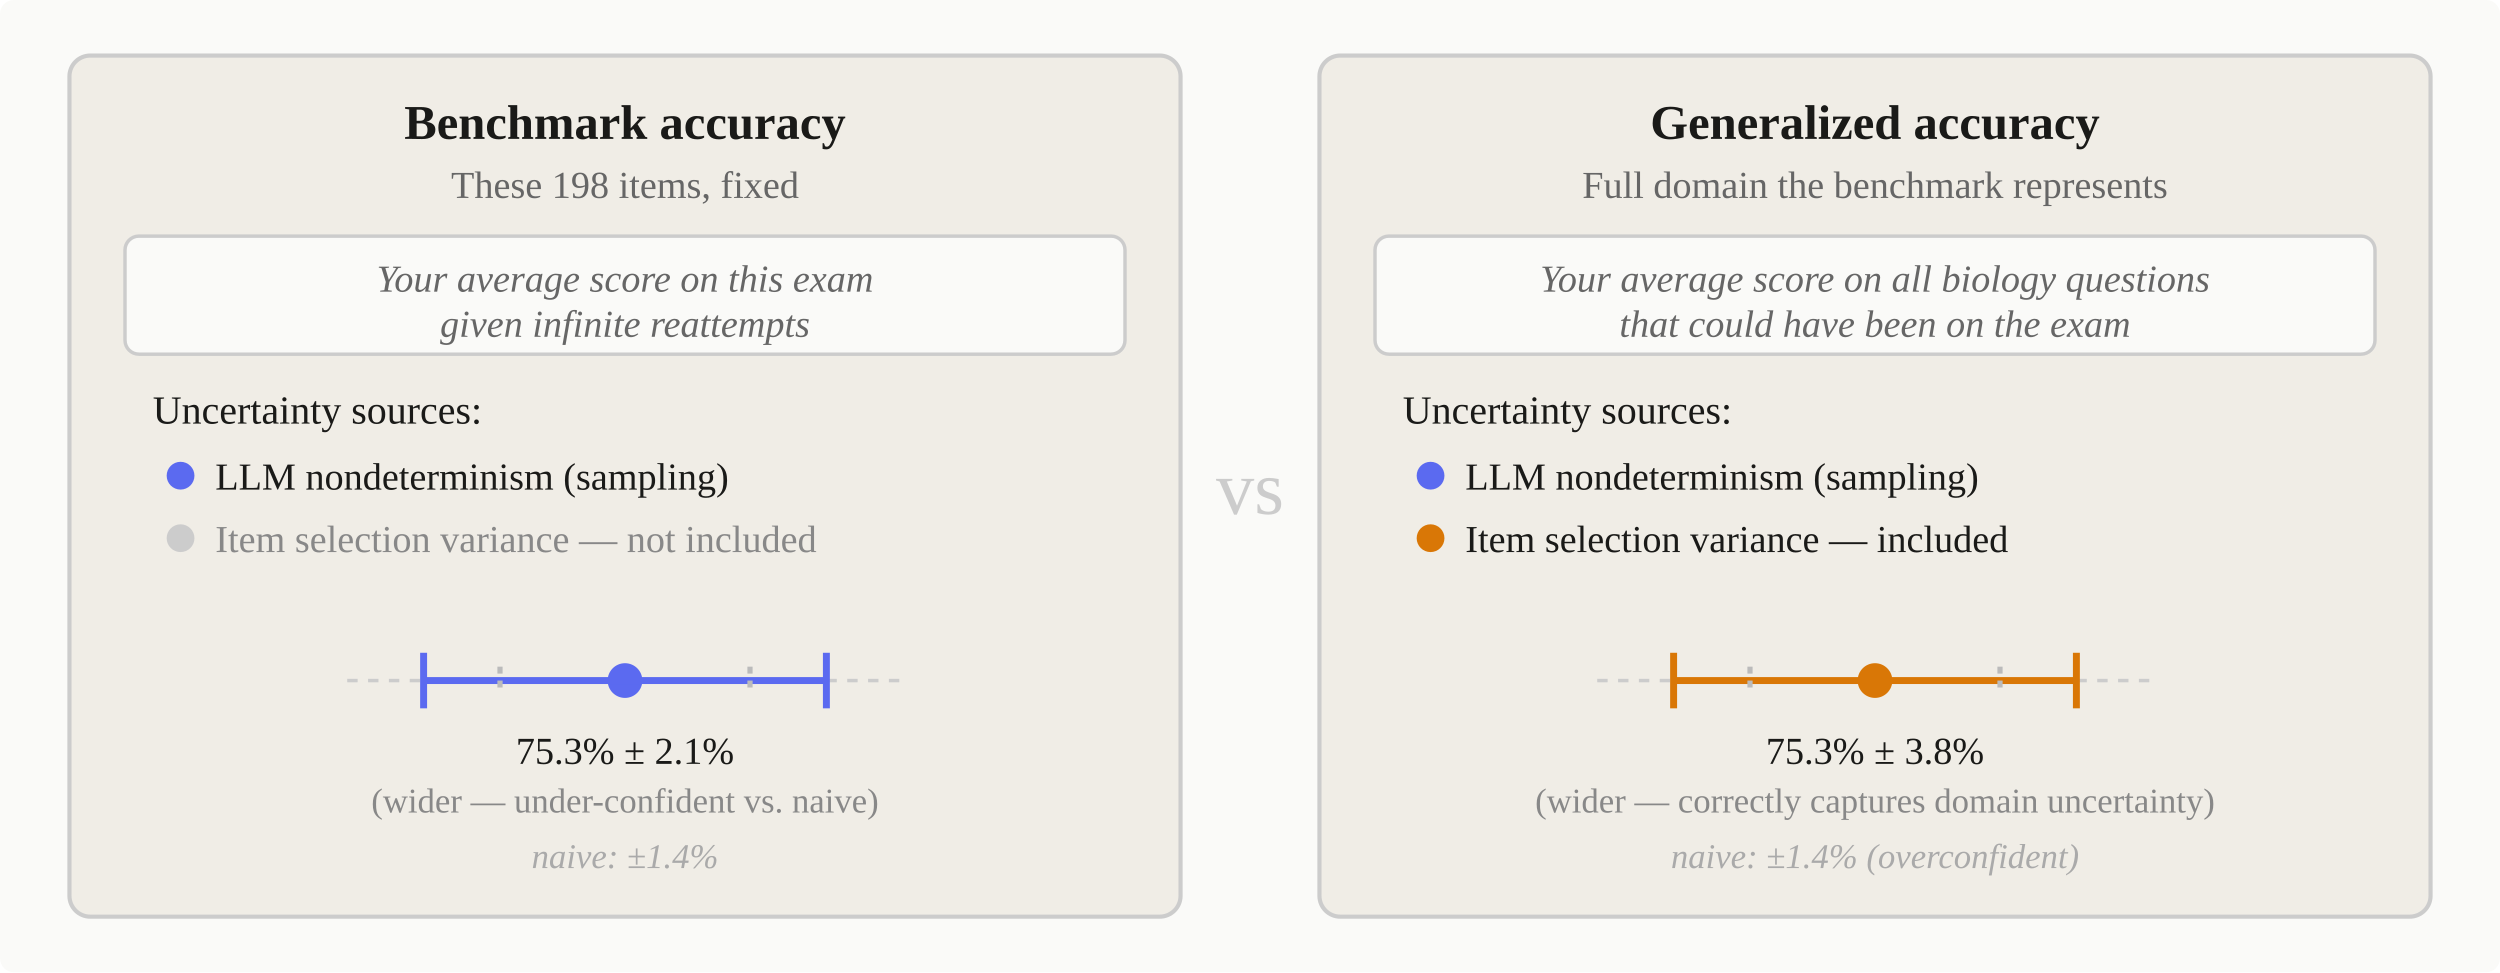
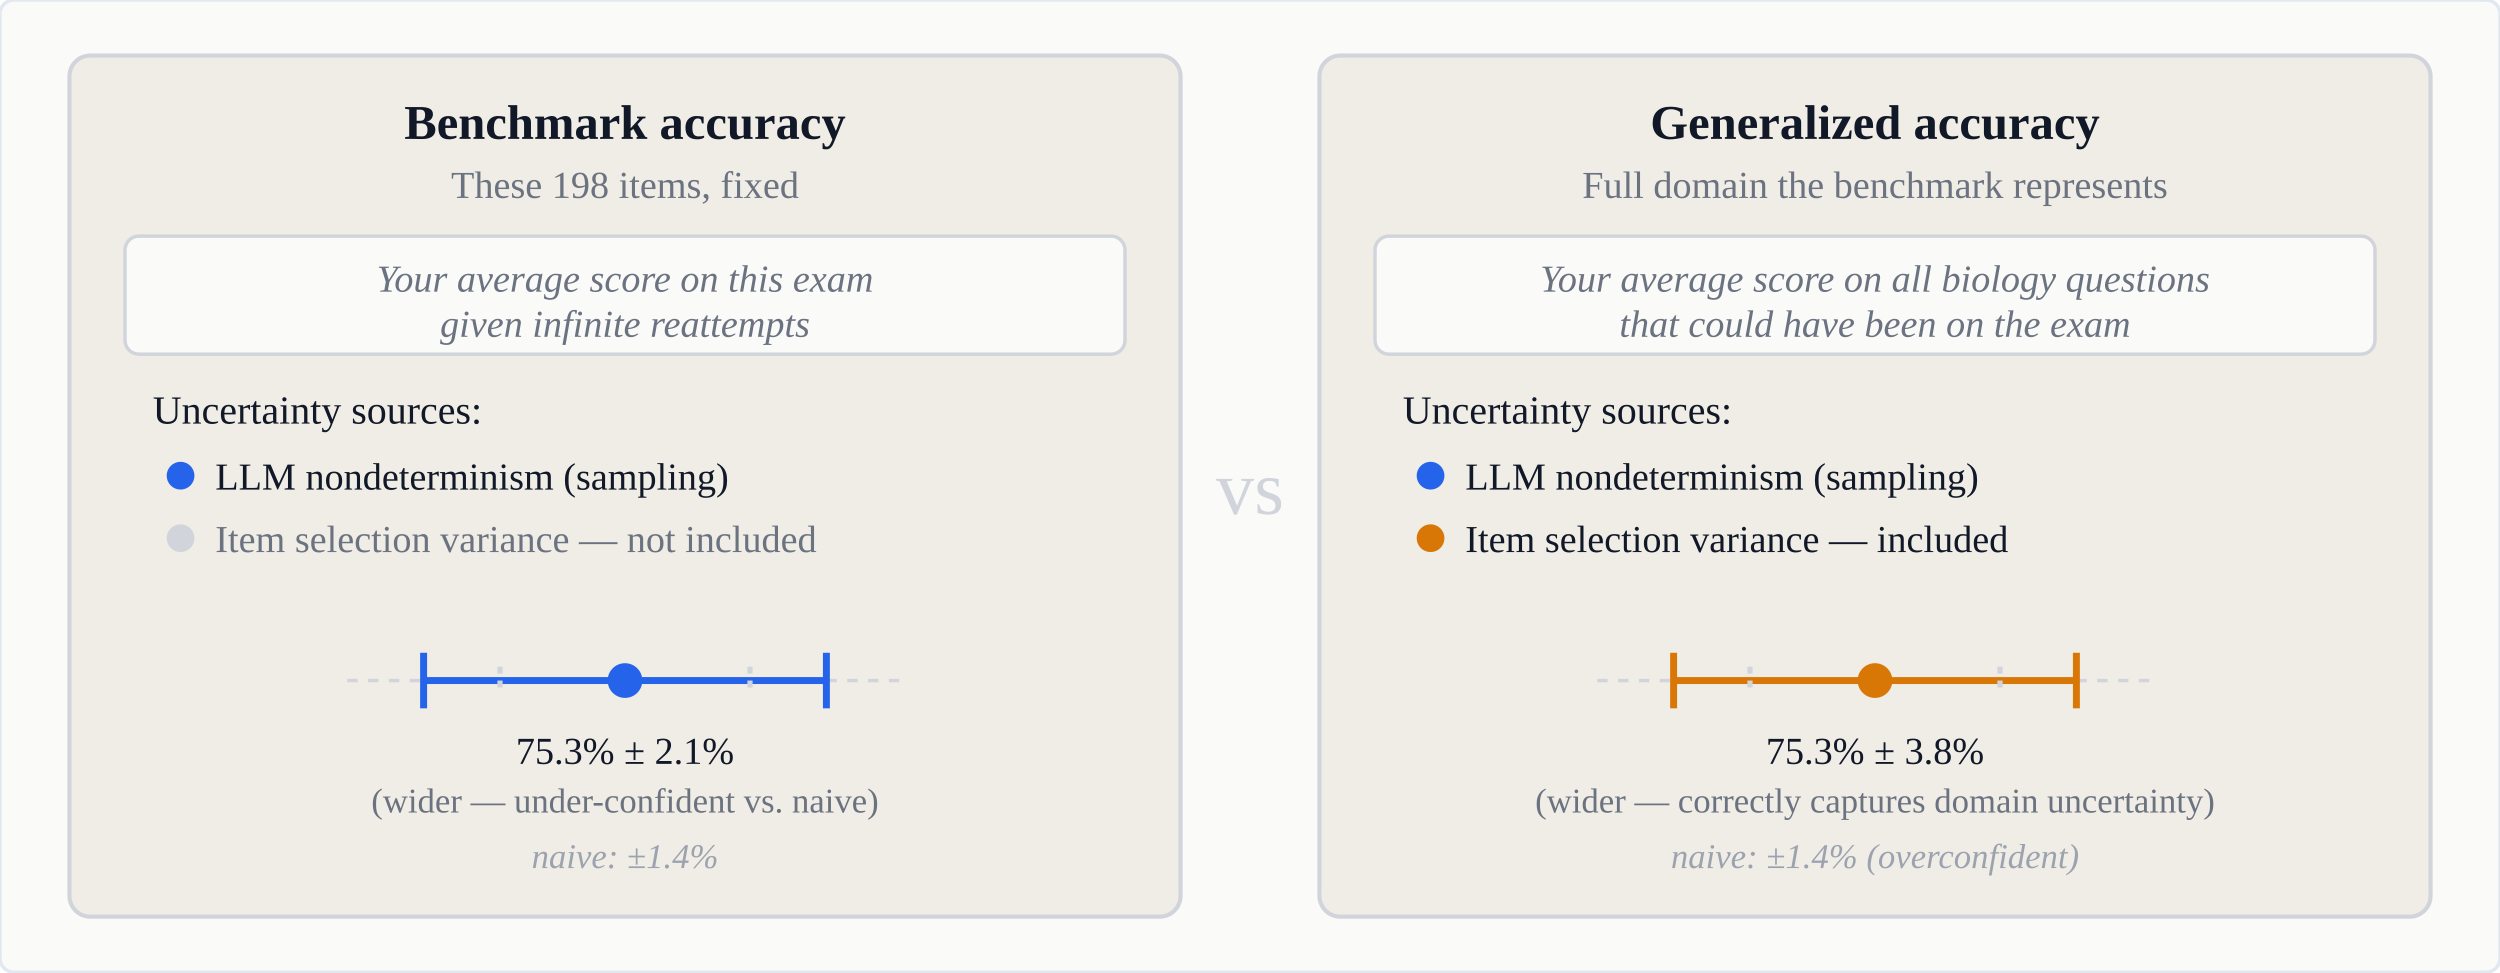
- <svg xmlns="http://www.w3.org/2000/svg" viewBox="0 0 720 280" font-family="Georgia, 'Times New Roman', serif" font-size="13">
+ <svg xmlns="http://www.w3.org/2000/svg" viewBox="0 0 720 280" role="img" font-family="Georgia, 'Times New Roman', serif" font-size="13">
  <defs>
    <marker id="arr" markerWidth="7" markerHeight="5" refX="7" refY="2.5" orient="auto">
-       <polygon points="0 0, 7 2.5, 0 5" fill="var(--text-secondary, #888)" />
+       <polygon points="0 0, 7 2.5, 0 5" fill="#9ca3af" />
    </marker>
    <marker id="arr-accent" markerWidth="7" markerHeight="5" refX="7" refY="2.5" orient="auto">
-       <polygon points="0 0, 7 2.5, 0 5" fill="var(--accent, #5b6af0)" />
+       <polygon points="0 0, 7 2.5, 0 5" fill="#2563eb" />
    </marker>
  </defs>
-   <rect width="720" height="280" fill="var(--bg, #fafaf8)" rx="4" />
-   <rect x="20" y="16" width="320" height="248" rx="6" fill="var(--bg-secondary, #f0ede6)" stroke="var(--border, #ccc)" stroke-width="1.2" />
-   <text x="180" y="40" text-anchor="middle" font-size="14" font-weight="bold" fill="var(--text-primary, #1a1a18)">Benchmark accuracy</text>
-   <text x="180" y="57" text-anchor="middle" font-size="11" fill="var(--text-secondary, #666)">These 198 items, fixed</text>
-   <rect x="36" y="68" width="288" height="34" rx="4" fill="var(--bg, #fafaf8)" stroke="var(--border, #ccc)" stroke-width="1" />
-   <text x="180" y="84" text-anchor="middle" font-size="11" font-style="italic" fill="var(--text-secondary, #666)">Your average score on this exam</text>
-   <text x="180" y="97" text-anchor="middle" font-size="11" font-style="italic" fill="var(--text-secondary, #666)">given infinite reattempts</text>
-   <text x="44" y="122" font-size="11.5" fill="var(--text-primary, #1a1a18)">Uncertainty sources:</text>
-   <circle cx="52" cy="137" r="4" fill="var(--accent, #5b6af0)" />
-   <text x="62" y="141" font-size="11" fill="var(--text-primary, #1a1a18)">LLM nondeterminism (sampling)</text>
-   <circle cx="52" cy="155" r="4" fill="var(--border, #ccc)" />
-   <text x="62" y="159" font-size="11" fill="var(--text-secondary, #888)">Item selection variance — not included</text>
-   <line x1="100" y1="196" x2="260" y2="196" stroke="var(--border, #ccc)" stroke-width="1" stroke-dasharray="3,3" />
-   <circle cx="180" cy="196" r="5" fill="var(--accent, #5b6af0)" />
-   <line x1="122" y1="188" x2="122" y2="204" stroke="var(--accent, #5b6af0)" stroke-width="2" />
-   <line x1="238" y1="188" x2="238" y2="204" stroke="var(--accent, #5b6af0)" stroke-width="2" />
-   <line x1="122" y1="196" x2="238" y2="196" stroke="var(--accent, #5b6af0)" stroke-width="2" />
-   <text x="180" y="220" text-anchor="middle" font-size="11" fill="var(--text-primary, #1a1a18)">75.3% ± 2.1%</text>
-   <text x="180" y="234" text-anchor="middle" font-size="10" fill="var(--text-secondary, #888)">(wider — under-confident vs. naive)</text>
-   <line x1="144" y1="192" x2="144" y2="200" stroke="var(--muted, #bbb)" stroke-width="1.5" stroke-dasharray="2,2" />
-   <line x1="216" y1="192" x2="216" y2="200" stroke="var(--muted, #bbb)" stroke-width="1.5" stroke-dasharray="2,2" />
-   <text x="180" y="250" text-anchor="middle" font-size="10" fill="var(--muted, #aaa)" font-style="italic">naive: ±1.4%</text>
-   <rect x="380" y="16" width="320" height="248" rx="6" fill="var(--bg-secondary, #f0ede6)" stroke="var(--border, #ccc)" stroke-width="1.2" />
-   <text x="540" y="40" text-anchor="middle" font-size="14" font-weight="bold" fill="var(--text-primary, #1a1a18)">Generalized accuracy</text>
-   <text x="540" y="57" text-anchor="middle" font-size="11" fill="var(--text-secondary, #666)">Full domain the benchmark represents</text>
-   <rect x="396" y="68" width="288" height="34" rx="4" fill="var(--bg, #fafaf8)" stroke="var(--border, #ccc)" stroke-width="1" />
-   <text x="540" y="84" text-anchor="middle" font-size="11" font-style="italic" fill="var(--text-secondary, #666)">Your average score on all biology questions</text>
-   <text x="540" y="97" text-anchor="middle" font-size="11" font-style="italic" fill="var(--text-secondary, #666)">that could have been on the exam</text>
-   <text x="404" y="122" font-size="11.5" fill="var(--text-primary, #1a1a18)">Uncertainty sources:</text>
-   <circle cx="412" cy="137" r="4" fill="var(--accent, #5b6af0)" />
-   <text x="422" y="141" font-size="11" fill="var(--text-primary, #1a1a18)">LLM nondeterminism (sampling)</text>
-   <circle cx="412" cy="155" r="4" fill="var(--accent2, #d97706)" />
-   <text x="422" y="159" font-size="11" fill="var(--text-primary, #1a1a18)">Item selection variance — included</text>
-   <line x1="460" y1="196" x2="620" y2="196" stroke="var(--border, #ccc)" stroke-width="1" stroke-dasharray="3,3" />
-   <circle cx="540" cy="196" r="5" fill="var(--accent2, #d97706)" />
-   <line x1="482" y1="188" x2="482" y2="204" stroke="var(--accent2, #d97706)" stroke-width="2" />
-   <line x1="598" y1="188" x2="598" y2="204" stroke="var(--accent2, #d97706)" stroke-width="2" />
-   <line x1="482" y1="196" x2="598" y2="196" stroke="var(--accent2, #d97706)" stroke-width="2" />
-   <text x="540" y="220" text-anchor="middle" font-size="11" fill="var(--text-primary, #1a1a18)">75.3% ± 3.8%</text>
-   <text x="540" y="234" text-anchor="middle" font-size="10" fill="var(--text-secondary, #888)">(wider — correctly captures domain uncertainty)</text>
-   <line x1="504" y1="192" x2="504" y2="200" stroke="var(--muted, #bbb)" stroke-width="1.5" stroke-dasharray="2,2" />
-   <line x1="576" y1="192" x2="576" y2="200" stroke="var(--muted, #bbb)" stroke-width="1.5" stroke-dasharray="2,2" />
-   <text x="540" y="250" text-anchor="middle" font-size="10" fill="var(--muted, #aaa)" font-style="italic">naive: ±1.4% (overconfident)</text>
-   <text x="360" y="148" text-anchor="middle" font-size="22" fill="var(--border, #ccc)">vs</text>
+   <rect width="720" height="280" fill="#fafaf9" rx="4" />
+   <rect width="720" height="280" fill="none" stroke="#e2e8f0" stroke-width="1" rx="4" />
+   <rect x="20" y="16" width="320" height="248" rx="6" fill="#f0ede6" stroke="#d1d5db" stroke-width="1.2" />
+   <text x="180" y="40" text-anchor="middle" font-size="14" font-weight="bold" fill="#111827">Benchmark accuracy</text>
+   <text x="180" y="57" text-anchor="middle" font-size="11" fill="#6b7280">These 198 items, fixed</text>
+   <rect x="36" y="68" width="288" height="34" rx="4" fill="#fafaf9" stroke="#d1d5db" stroke-width="1" />
+   <text x="180" y="84" text-anchor="middle" font-size="11" font-style="italic" fill="#6b7280">Your average score on this exam</text>
+   <text x="180" y="97" text-anchor="middle" font-size="11" font-style="italic" fill="#6b7280">given infinite reattempts</text>
+   <text x="44" y="122" font-size="11.5" fill="#111827">Uncertainty sources:</text>
+   <circle cx="52" cy="137" r="4" fill="#2563eb" />
+   <text x="62" y="141" font-size="11" fill="#111827">LLM nondeterminism (sampling)</text>
+   <circle cx="52" cy="155" r="4" fill="#d1d5db" />
+   <text x="62" y="159" font-size="11" fill="#6b7280">Item selection variance — not included</text>
+   <line x1="100" y1="196" x2="260" y2="196" stroke="#d1d5db" stroke-width="1" stroke-dasharray="3,3" />
+   <circle cx="180" cy="196" r="5" fill="#2563eb" />
+   <line x1="122" y1="188" x2="122" y2="204" stroke="#2563eb" stroke-width="2" />
+   <line x1="238" y1="188" x2="238" y2="204" stroke="#2563eb" stroke-width="2" />
+   <line x1="122" y1="196" x2="238" y2="196" stroke="#2563eb" stroke-width="2" />
+   <text x="180" y="220" text-anchor="middle" font-size="11" fill="#111827">75.3% ± 2.1%</text>
+   <text x="180" y="234" text-anchor="middle" font-size="10" fill="#6b7280">(wider — under-confident vs. naive)</text>
+   <line x1="144" y1="192" x2="144" y2="200" stroke="#d1d5db" stroke-width="1.5" stroke-dasharray="2,2" />
+   <line x1="216" y1="192" x2="216" y2="200" stroke="#d1d5db" stroke-width="1.5" stroke-dasharray="2,2" />
+   <text x="180" y="250" text-anchor="middle" font-size="10" fill="#9ca3af" font-style="italic">naive: ±1.4%</text>
+   <rect x="380" y="16" width="320" height="248" rx="6" fill="#f0ede6" stroke="#d1d5db" stroke-width="1.2" />
+   <text x="540" y="40" text-anchor="middle" font-size="14" font-weight="bold" fill="#111827">Generalized accuracy</text>
+   <text x="540" y="57" text-anchor="middle" font-size="11" fill="#6b7280">Full domain the benchmark represents</text>
+   <rect x="396" y="68" width="288" height="34" rx="4" fill="#fafaf9" stroke="#d1d5db" stroke-width="1" />
+   <text x="540" y="84" text-anchor="middle" font-size="11" font-style="italic" fill="#6b7280">Your average score on all biology questions</text>
+   <text x="540" y="97" text-anchor="middle" font-size="11" font-style="italic" fill="#6b7280">that could have been on the exam</text>
+   <text x="404" y="122" font-size="11.5" fill="#111827">Uncertainty sources:</text>
+   <circle cx="412" cy="137" r="4" fill="#2563eb" />
+   <text x="422" y="141" font-size="11" fill="#111827">LLM nondeterminism (sampling)</text>
+   <circle cx="412" cy="155" r="4" fill="#d97706" />
+   <text x="422" y="159" font-size="11" fill="#111827">Item selection variance — included</text>
+   <line x1="460" y1="196" x2="620" y2="196" stroke="#d1d5db" stroke-width="1" stroke-dasharray="3,3" />
+   <circle cx="540" cy="196" r="5" fill="#d97706" />
+   <line x1="482" y1="188" x2="482" y2="204" stroke="#d97706" stroke-width="2" />
+   <line x1="598" y1="188" x2="598" y2="204" stroke="#d97706" stroke-width="2" />
+   <line x1="482" y1="196" x2="598" y2="196" stroke="#d97706" stroke-width="2" />
+   <text x="540" y="220" text-anchor="middle" font-size="11" fill="#111827">75.3% ± 3.8%</text>
+   <text x="540" y="234" text-anchor="middle" font-size="10" fill="#6b7280">(wider — correctly captures domain uncertainty)</text>
+   <line x1="504" y1="192" x2="504" y2="200" stroke="#d1d5db" stroke-width="1.5" stroke-dasharray="2,2" />
+   <line x1="576" y1="192" x2="576" y2="200" stroke="#d1d5db" stroke-width="1.5" stroke-dasharray="2,2" />
+   <text x="540" y="250" text-anchor="middle" font-size="10" fill="#9ca3af" font-style="italic">naive: ±1.4% (overconfident)</text>
+   <text x="360" y="148" text-anchor="middle" font-size="22" fill="#d1d5db">vs</text>
</svg>
